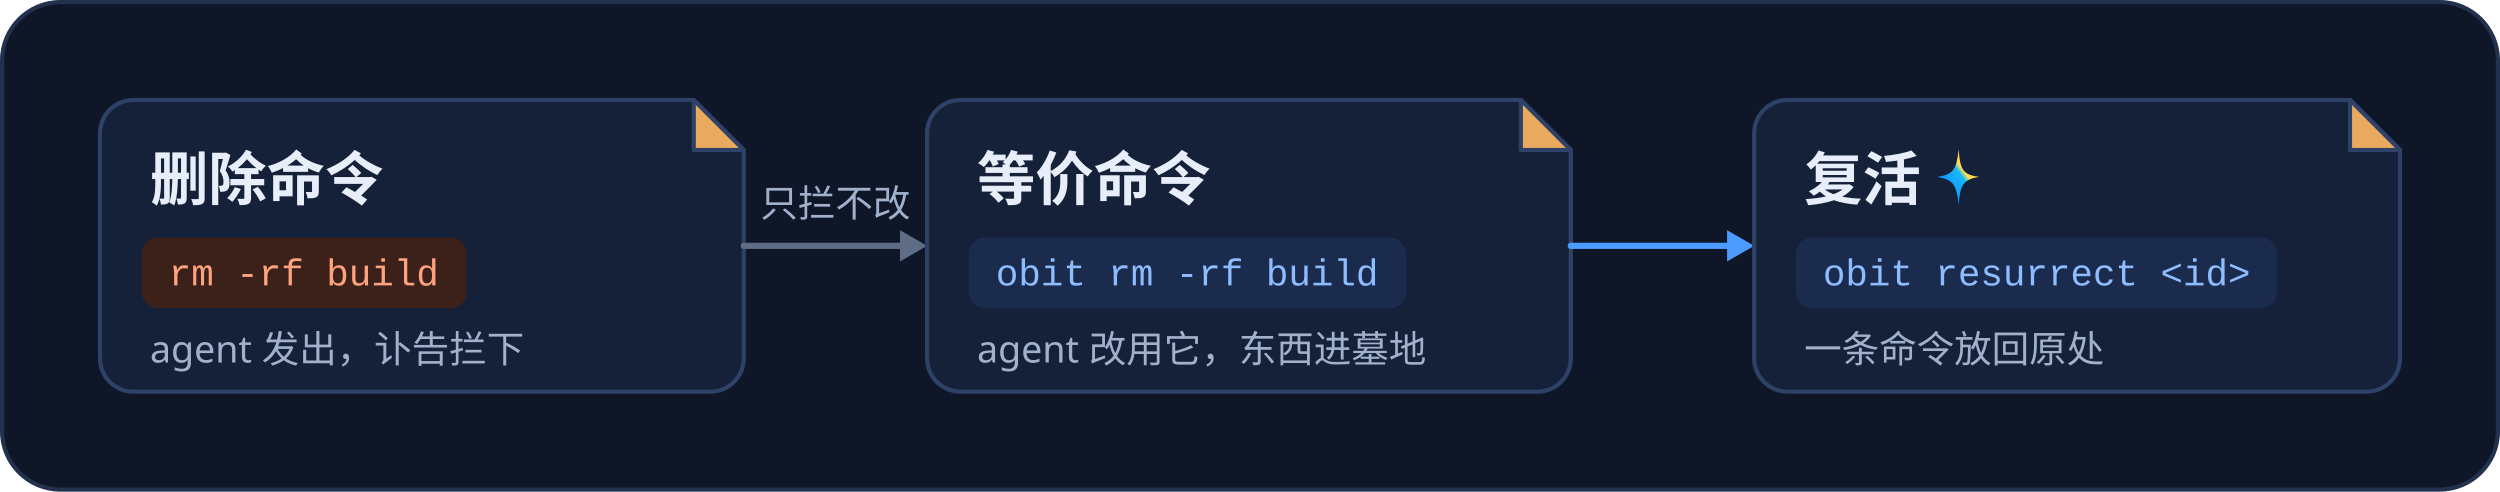
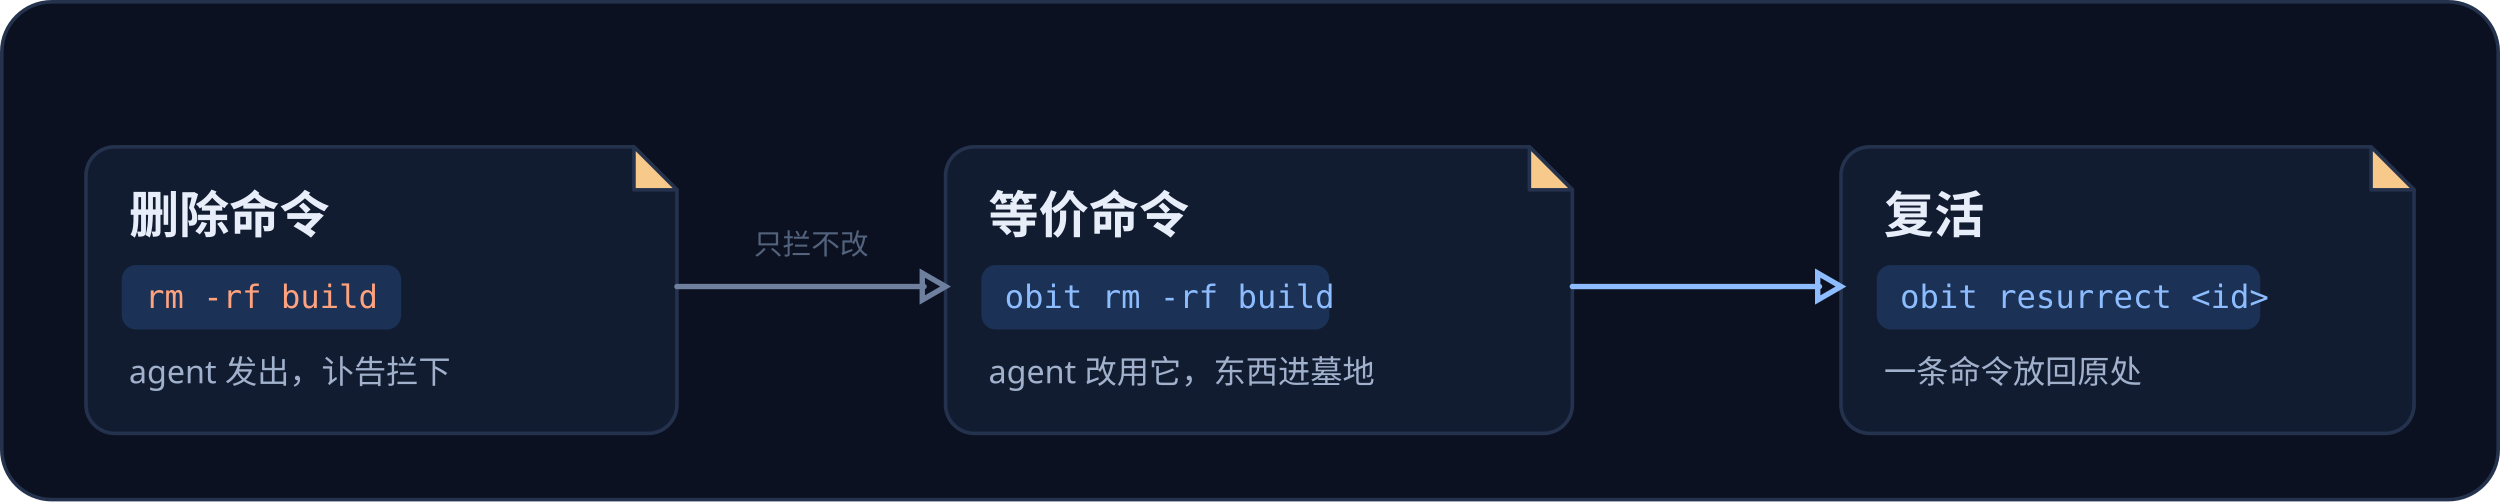
- <svg xmlns="http://www.w3.org/2000/svg" width="1200" height="236" viewBox="0 0 1200 236" role="img" aria-labelledby="title desc">
-   <defs>
-     <linearGradient id="spark" x1="0" y1="1" x2="1" y2="0">
-       <stop stop-color="#0876FF" />
-       <stop offset=".55" stop-color="#16B8FA" />
-       <stop offset=".62" stop-color="#FFE052" />
-       <stop offset="1" stop-color="#FFB329" />
-     </linearGradient>
-   </defs>
-   <rect x="1" y="1" width="1198" height="234" rx="28" fill="#0E1628" stroke="#22314D" stroke-width="2" />
+ <svg xmlns="http://www.w3.org/2000/svg" width="1396" height="280" viewBox="0 0 1396 280" role="img" aria-labelledby="title desc">
+   <rect x="1" y="1" width="1394" height="278" rx="28" fill="#0B1120" stroke="#24324D" stroke-width="2" />
  <g font-family="-apple-system, BlinkMacSystemFont, 'Segoe UI', 'Noto Sans', 'Noto Sans CJK SC', 'Noto Sans CJK TC', 'Noto Sans JP', 'Noto Sans KR', 'Noto Sans Cyrillic', 'Microsoft YaHei', 'PingFang SC', 'Hiragino Sans', 'Malgun Gothic', sans-serif">
-     <g>
-       <path d="M64 48H333L357 72V172A16 16 0 0 1 341 188H64A16 16 0 0 1 48 172V64A16 16 0 0 1 64 48Z" fill="#152039" stroke="#2E4166" stroke-width="2" />
-       <path d="M333 48V72H357Z" fill="#E9A95E" stroke="#2E4166" stroke-width="2" stroke-linejoin="round" />
-       <text x="72" y="96" font-size="28" font-weight="700" fill="#E8EEF9" id="guard-title">删除命令</text>
-       <rect x="68" y="114" width="156" height="34" rx="8" fill="#3B2119" />
-       <text x="81" y="137" font-family="ui-monospace, 'Cascadia Code', 'SF Mono', SFMono-Regular, Menlo, Consolas, 'Liberation Mono', monospace" font-size="18" fill="#FFA27E">rm -rf build</text>
-       <text x="72" y="174" font-size="18" fill="#A1B1CC" id="guard-first">agent 发出，讣告拦下</text>
-     </g>
-     <path d="M357 118H434" stroke="#5E6C86" stroke-width="3" stroke-linecap="round" fill="none" />
-     <path d="M445 118l-13 -7.5v15Z" fill="#5E6C86" />
-     <text x="401" y="104" font-size="18" fill="#A1B1CC" text-anchor="middle" id="guard-bridge">只拦不改</text>
-     <g>
-       <path d="M461 48H730L754 72V172A16 16 0 0 1 738 188H461A16 16 0 0 1 445 172V64A16 16 0 0 1 461 48Z" fill="#152039" stroke="#2E4166" stroke-width="2" />
-       <path d="M730 48V72H754Z" fill="#E9A95E" stroke="#2E4166" stroke-width="2" stroke-linejoin="round" />
-       <text x="469" y="96" font-size="28" font-weight="700" fill="#E8EEF9" id="guard-equiv">等价命令</text>
-       <rect x="465" y="114" width="210" height="34" rx="8" fill="#1B2B4E" />
-       <text x="478" y="137" font-family="ui-monospace, 'Cascadia Code', 'SF Mono', SFMono-Regular, Menlo, Consolas, 'Liberation Mono', monospace" font-size="18" fill="#8DBDFF">obit rm -rf build</text>
-       <text x="469" y="174" font-size="18" fill="#A1B1CC" id="guard-second">agent 改用它，东西进墓地</text>
-     </g>
-     <path d="M754 118H831" stroke="#4C9BFF" stroke-width="3" stroke-linecap="round" fill="none" />
-     <path d="M842 118l-13 -7.5v15Z" fill="#4C9BFF" />
-     <g>
-       <path d="M858 48H1128L1152 72V172A16 16 0 0 1 1136 188H858A16 16 0 0 1 842 172V64A16 16 0 0 1 858 48Z" fill="#152039" stroke="#2E4166" stroke-width="2" />
-       <path d="M1128 48V72H1152Z" fill="#E9A95E" stroke="#2E4166" stroke-width="2" stroke-linejoin="round" />
-       <text x="866" y="96" font-size="28" font-weight="700" fill="#E8EEF9" id="guard-res">复活</text>
-       <rect x="862" y="114" width="231" height="34" rx="8" fill="#1B2B4E" />
-       <text x="875" y="137" font-family="ui-monospace, 'Cascadia Code', 'SF Mono', SFMono-Regular, Menlo, Consolas, 'Liberation Mono', monospace" font-size="18" fill="#8DBDFF">obit resurrect &lt;id&gt;</text>
-       <text x="866" y="174" font-size="18" fill="#A1B1CC" id="guard-res-note">一条命令放回原处</text>
-       <path d="M17.6 9.4c.3 5.3 1.2 6.5 5.2 7-4 .6-4.9 2-5.2 7.1-.6-5.1-1.3-6.4-5.5-7.1 4.2-.6 4.9-1.8 5.5-7Z" fill="url(#spark)" transform="translate(940 85) scale(1.9) translate(-17.5 -16.45)" />
-     </g>
+     <path d="M64 82H354L378 106V226A16 16 0 0 1 362 242H64A16 16 0 0 1 48 226V98A16 16 0 0 1 64 82Z" fill="#121C31" stroke="#24324D" stroke-width="2" />
+     <path d="M354 82V106H378Z" fill="#F7C98B" stroke="#24324D" stroke-width="2" stroke-linejoin="round" />
+     <text x="72" y="130" font-family="-apple-system, BlinkMacSystemFont, 'Segoe UI', 'Noto Sans', 'Noto Sans CJK SC', 'Noto Sans CJK TC', 'Noto Sans JP', 'Noto Sans KR', 'Noto Sans Cyrillic', 'Microsoft YaHei', 'PingFang SC', 'Hiragino Sans', 'Malgun Gothic', sans-serif" font-size="28" fill="#E8EEF9" font-weight="700" id="guard_title">删除命令</text>
+     <rect x="68" y="148" width="156" height="36" rx="8" fill="#1B3155" />
+     <text x="81" y="172" font-family="ui-monospace, 'Cascadia Code', 'SF Mono', Consolas, monospace" font-size="18" fill="#FFA27E">rm -rf build</text>
+     <text x="72" y="214" font-family="-apple-system, BlinkMacSystemFont, 'Segoe UI', 'Noto Sans', 'Noto Sans CJK SC', 'Noto Sans CJK TC', 'Noto Sans JP', 'Noto Sans KR', 'Noto Sans Cyrillic', 'Microsoft YaHei', 'PingFang SC', 'Hiragino Sans', 'Malgun Gothic', sans-serif" font-size="18" fill="#A1B1CC" id="guard_first">agent 发出，讣告拦下</text>
+     <path d="M544 82H854L878 106V226A16 16 0 0 1 862 242H544A16 16 0 0 1 528 226V98A16 16 0 0 1 544 82Z" fill="#121C31" stroke="#24324D" stroke-width="2" />
+     <path d="M854 82V106H878Z" fill="#F7C98B" stroke="#24324D" stroke-width="2" stroke-linejoin="round" />
+     <text x="552" y="130" font-family="-apple-system, BlinkMacSystemFont, 'Segoe UI', 'Noto Sans', 'Noto Sans CJK SC', 'Noto Sans CJK TC', 'Noto Sans JP', 'Noto Sans KR', 'Noto Sans Cyrillic', 'Microsoft YaHei', 'PingFang SC', 'Hiragino Sans', 'Malgun Gothic', sans-serif" font-size="28" fill="#E8EEF9" font-weight="700" id="guard_equiv">等价命令</text>
+     <rect x="548" y="148" width="194.3" height="36" rx="8" fill="#1B3155" />
+     <text x="561" y="172" font-family="ui-monospace, 'Cascadia Code', 'SF Mono', Consolas, monospace" font-size="18" fill="#8DBDFF">obit rm -rf build</text>
+     <text x="552" y="214" font-family="-apple-system, BlinkMacSystemFont, 'Segoe UI', 'Noto Sans', 'Noto Sans CJK SC', 'Noto Sans CJK TC', 'Noto Sans JP', 'Noto Sans KR', 'Noto Sans Cyrillic', 'Microsoft YaHei', 'PingFang SC', 'Hiragino Sans', 'Malgun Gothic', sans-serif" font-size="18" fill="#A1B1CC" id="guard_second">agent 改用它，东西进墓地</text>
+     <path d="M1044 82H1324L1348 106V226A16 16 0 0 1 1332 242H1044A16 16 0 0 1 1028 226V98A16 16 0 0 1 1044 82Z" fill="#121C31" stroke="#24324D" stroke-width="2" />
+     <path d="M1324 82V106H1348Z" fill="#F7C98B" stroke="#24324D" stroke-width="2" stroke-linejoin="round" />
+     <text x="1052" y="130" font-family="-apple-system, BlinkMacSystemFont, 'Segoe UI', 'Noto Sans', 'Noto Sans CJK SC', 'Noto Sans CJK TC', 'Noto Sans JP', 'Noto Sans KR', 'Noto Sans Cyrillic', 'Microsoft YaHei', 'PingFang SC', 'Hiragino Sans', 'Malgun Gothic', sans-serif" font-size="28" fill="#E8EEF9" font-weight="700" id="guard_res">复活</text>
+     <path id="guard-star" d="M17.6 9.4c.3 5.3 1.2 6.5 5.2 7-4 .6-4.9 2-5.2 7.1-.6-5.1-1.3-6.4-5.5-7.1 4.2-.6 4.9-1.8 5.5-7Z" fill="url(#spark)" transform="translate(1120.0 119) scale(1.55) translate(-17.5 -16.45)" />
+     <rect x="1048" y="148" width="214.1" height="36" rx="8" fill="#1B3155" />
+     <text x="1061" y="172" font-family="ui-monospace, 'Cascadia Code', 'SF Mono', Consolas, monospace" font-size="18" fill="#8DBDFF">obit resurrect &lt;id&gt;</text>
+     <text x="1052" y="214" font-family="-apple-system, BlinkMacSystemFont, 'Segoe UI', 'Noto Sans', 'Noto Sans CJK SC', 'Noto Sans CJK TC', 'Noto Sans JP', 'Noto Sans KR', 'Noto Sans Cyrillic', 'Microsoft YaHei', 'PingFang SC', 'Hiragino Sans', 'Malgun Gothic', sans-serif" font-size="18" fill="#A1B1CC" id="guard_res_note">一条命令放回原处</text>
+     <path d="M378 160H516M528 160l-13 -7.5v15Z" stroke="#6F809E" stroke-width="3" stroke-linecap="round" fill="none" />
+     <text x="453.0" y="142" font-family="-apple-system, BlinkMacSystemFont, 'Segoe UI', 'Noto Sans', 'Noto Sans CJK SC', 'Noto Sans CJK TC', 'Noto Sans JP', 'Noto Sans KR', 'Noto Sans Cyrillic', 'Microsoft YaHei', 'PingFang SC', 'Hiragino Sans', 'Malgun Gothic', sans-serif" font-size="16" fill="#53637D" text-anchor="middle">只拦不改</text>
+     <path d="M878 160H1016M1028 160l-13 -7.5v15Z" stroke="#8DBDFF" stroke-width="3" stroke-linecap="round" fill="none" />
  </g>
</svg>
